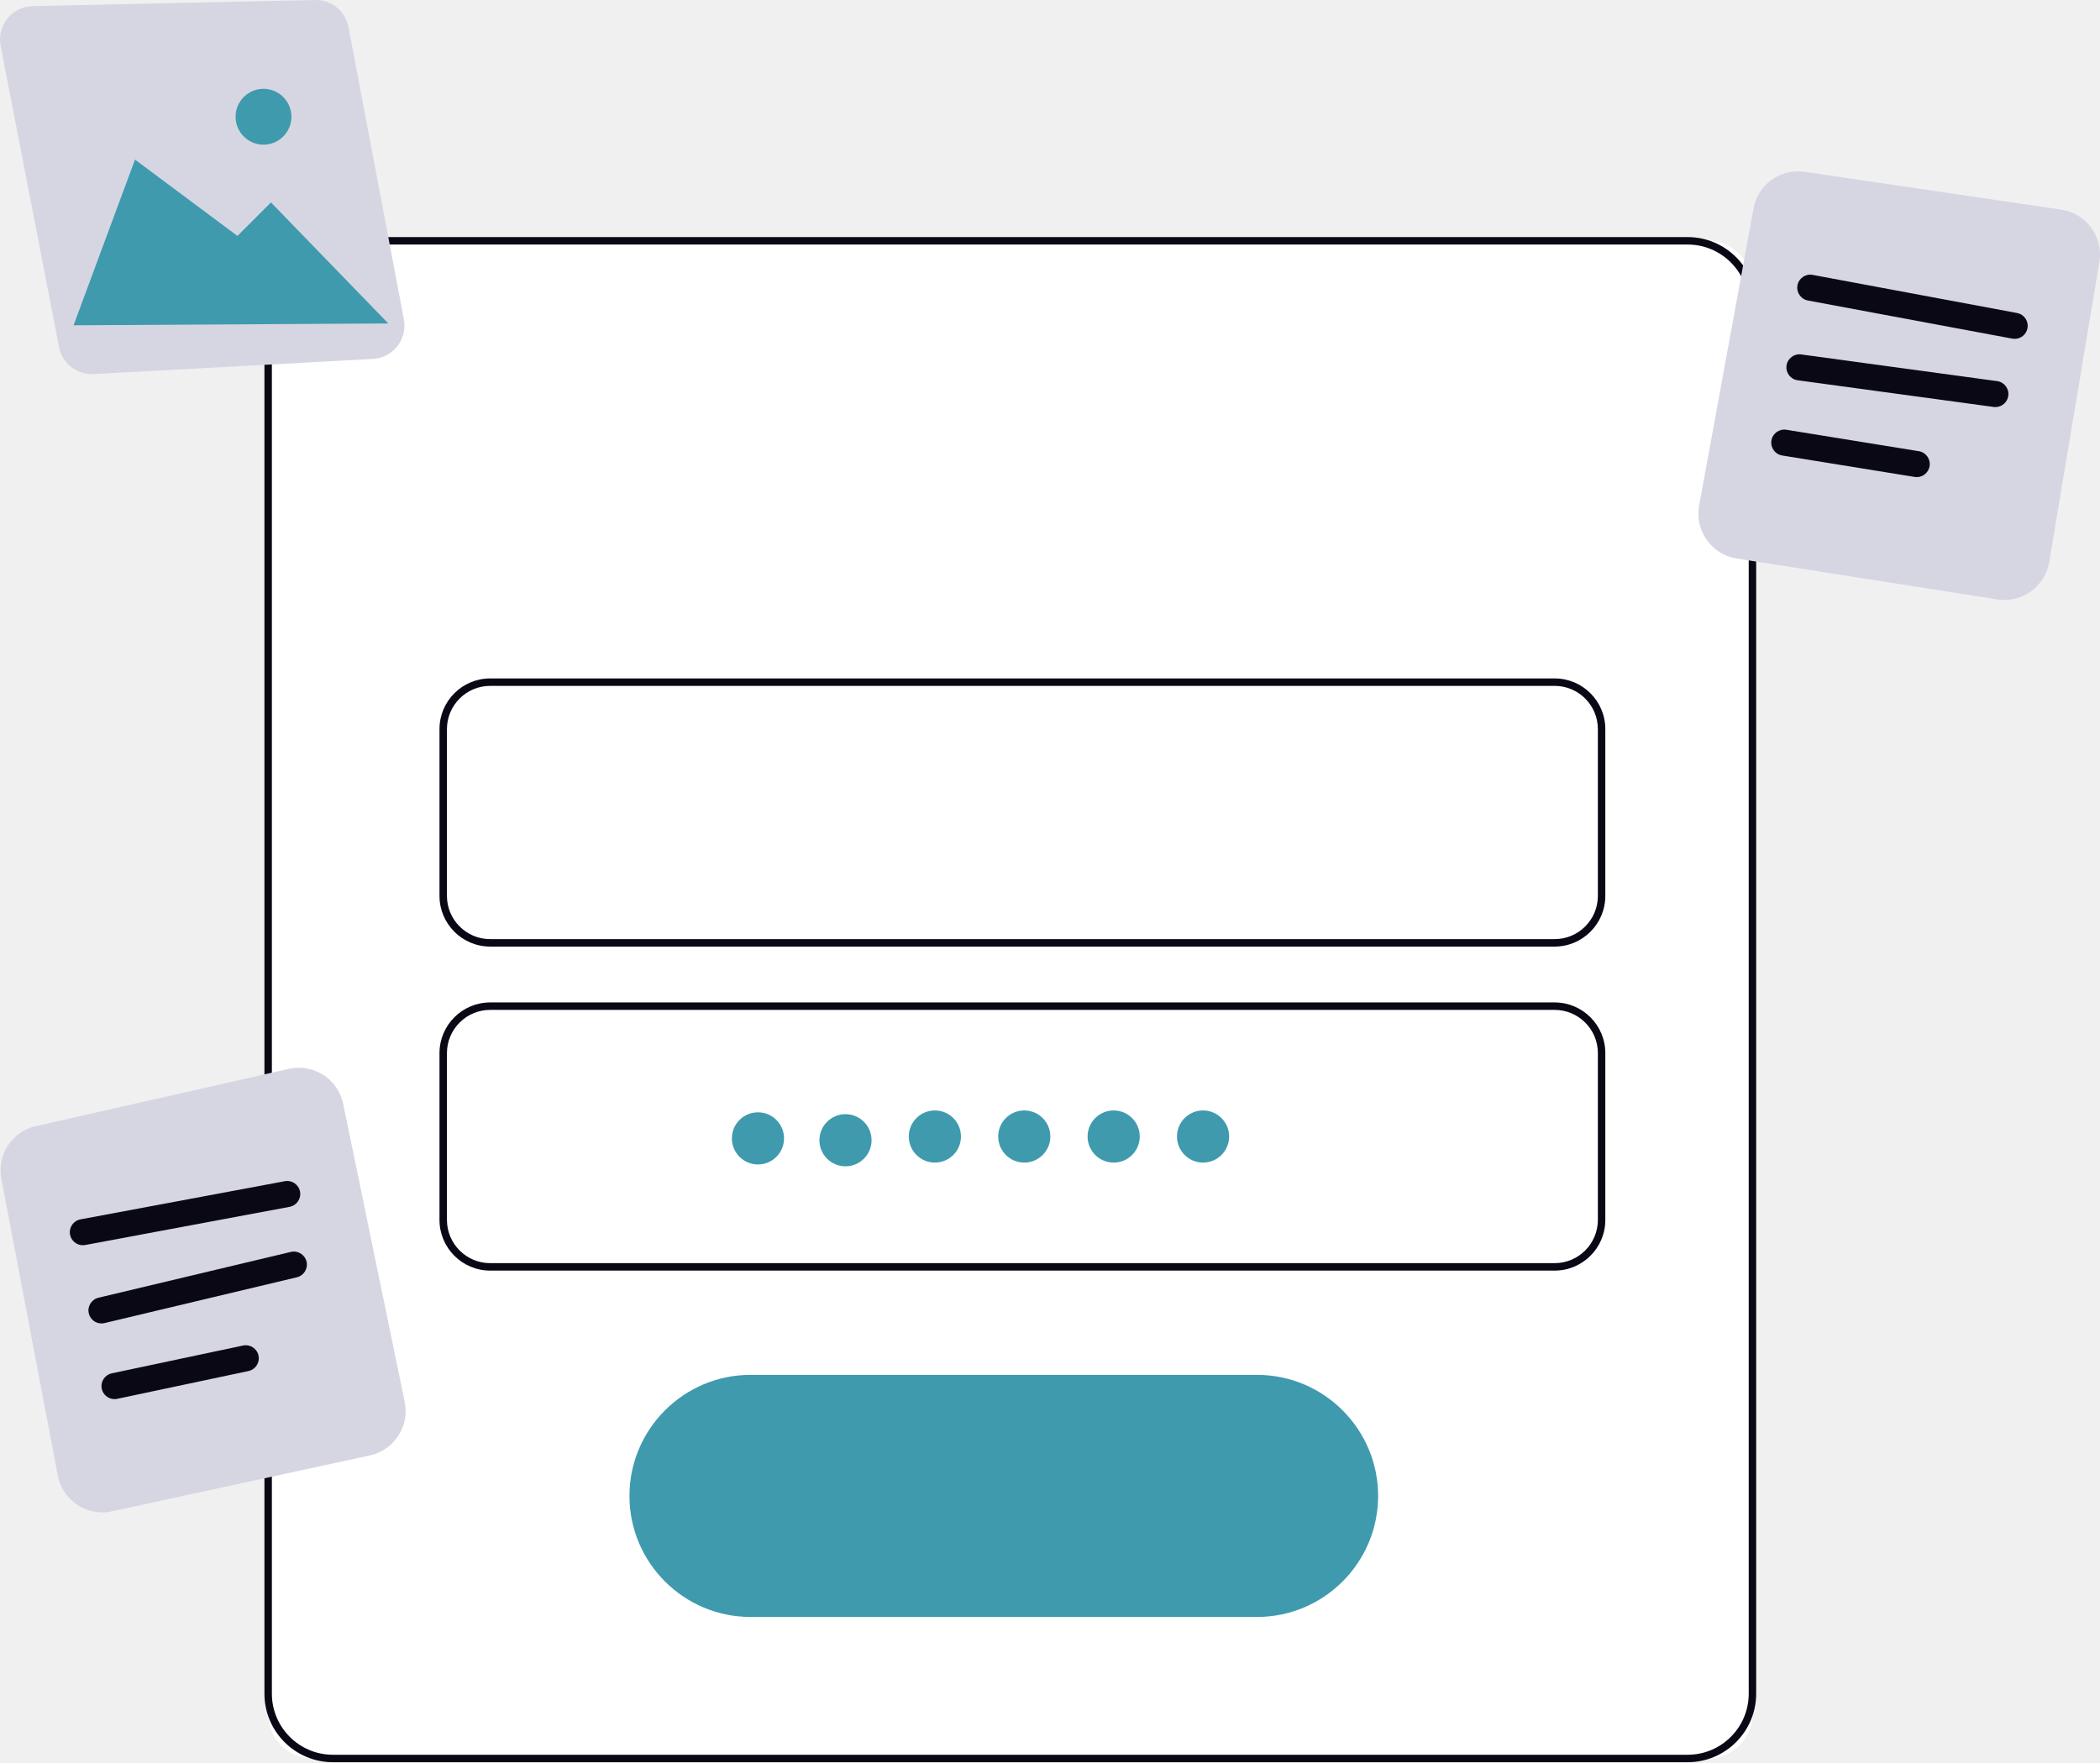
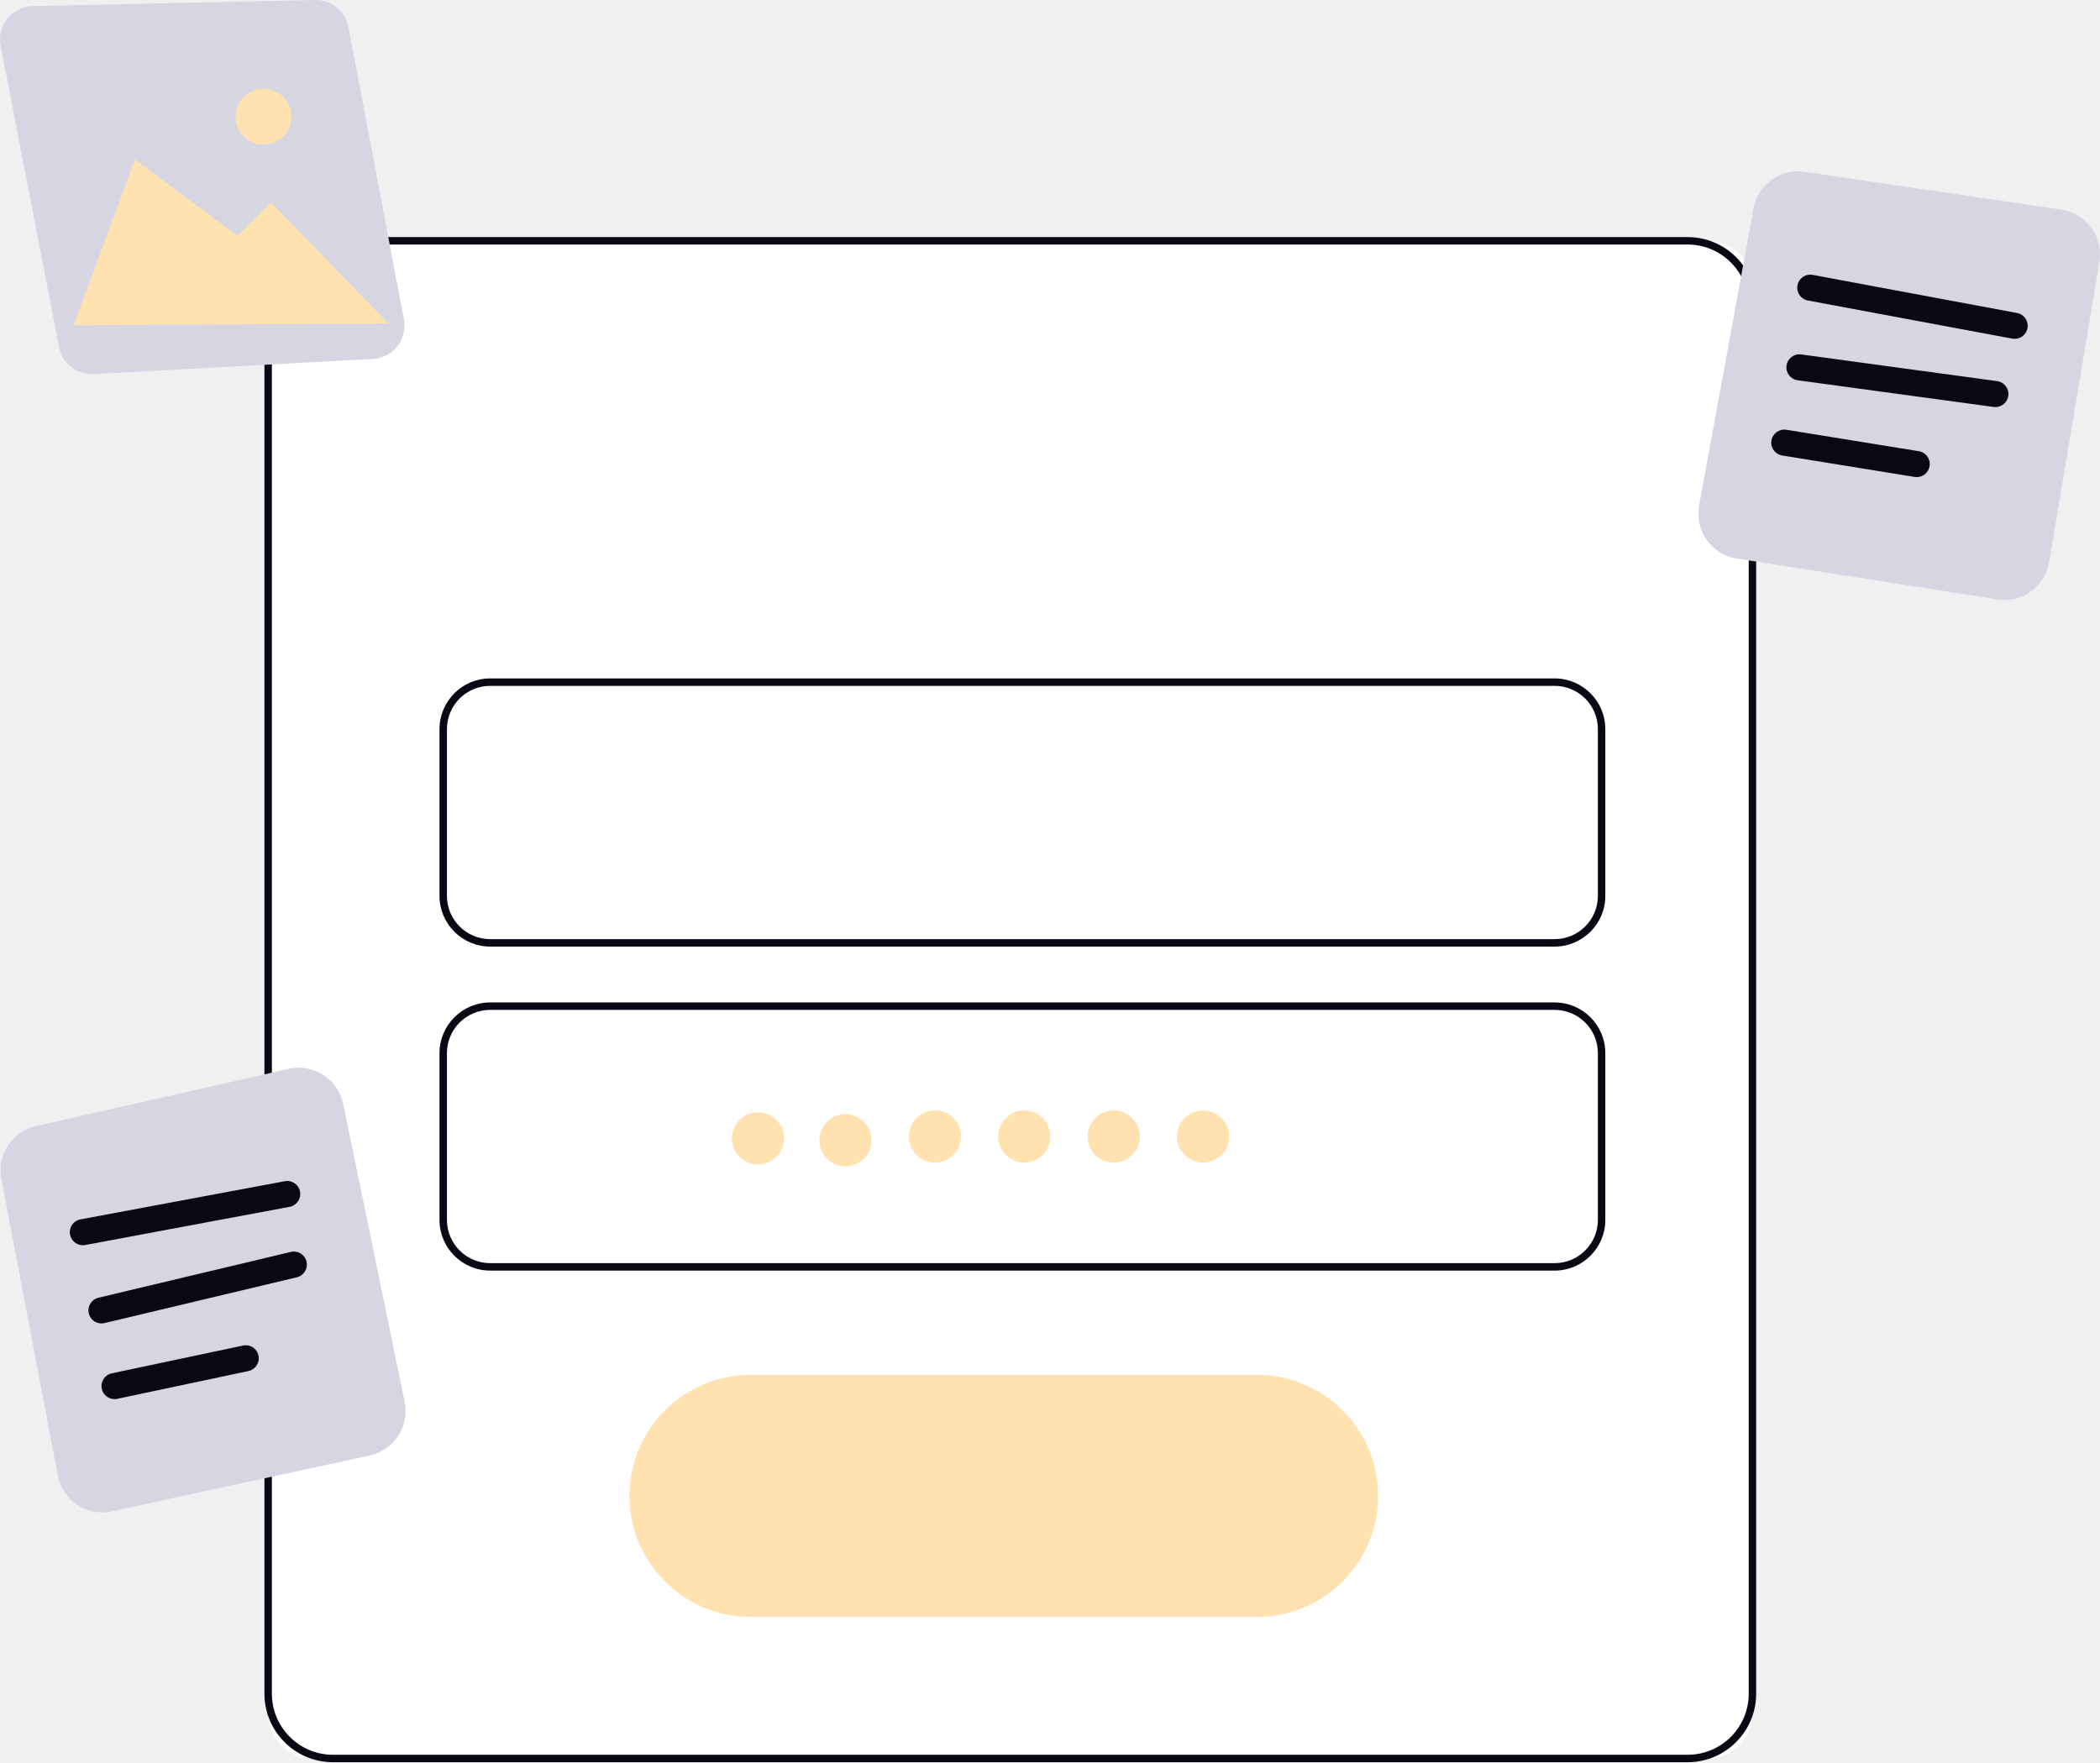
<svg xmlns="http://www.w3.org/2000/svg" width="818.553" height="686.948" viewBox="0 0 818.553 686.948" role="img" artist="Katerina Limpitsouni" source="https://undraw.co/">
  <rect x="104.526" y="93.874" width="578.555" height="591.621" rx="17.389" ry="17.389" fill="#fff" />
  <path d="M657.836,686.948H129.771c-14.721,0-26.697-11.976-26.697-26.697V119.12c0-14.721,11.976-26.697,26.697-26.697h528.065c14.72,0,26.696,11.976,26.696,26.697v541.13c0,14.721-11.976,26.697-26.696,26.697ZM129.771,95.326c-13.12,0-23.794,10.673-23.794,23.794v541.13c0,13.12,10.673,23.794,23.794,23.794h528.065c13.119,0,23.792-10.673,23.792-23.794V119.12c0-13.12-10.673-23.794-23.792-23.794H129.771Z" fill="#090814" />
  <path d="M605.985,368.997H191.058c-10.889,0-19.749-8.86-19.749-19.749v-65.036c0-10.889,8.86-19.747,19.749-19.747h414.927c10.889,0,19.747,8.858,19.747,19.747v65.036c0,10.889-8.858,19.749-19.747,19.749ZM191.058,267.368c-9.288,0-16.845,7.555-16.845,16.844v65.036c0,9.288,7.557,16.845,16.845,16.845h414.927c9.288,0,16.844-7.557,16.844-16.845v-65.036c0-9.288-7.555-16.844-16.844-16.844H191.058Z" fill="#090814" />
  <path d="M605.985,495.306H191.058c-10.889,0-19.749-8.86-19.749-19.749v-65.036c0-10.889,8.86-19.747,19.749-19.747h414.927c10.889,0,19.747,8.858,19.747,19.747v65.036c0,10.889-8.858,19.749-19.747,19.749ZM191.058,393.678c-9.288,0-16.845,7.555-16.845,16.844v65.036c0,9.288,7.557,16.845,16.845,16.845h414.927c9.288,0,16.844-7.557,16.844-16.845v-65.036c0-9.288-7.555-16.844-16.844-16.844H191.058Z" fill="#090814" />
-   <circle cx="295.442" cy="443.765" r="10.163" fill="#3F9AAE" />
-   <circle cx="329.56" cy="444.491" r="10.163" fill="#3F9AAE" />
-   <circle cx="364.404" cy="443.039" r="10.163" fill="#3F9AAE" />
-   <circle cx="399.248" cy="443.039" r="10.163" fill="#3F9AAE" />
-   <circle cx="434.092" cy="443.039" r="10.163" fill="#3F9AAE" />
-   <circle cx="468.936" cy="443.039" r="10.163" fill="#3F9AAE" />
-   <path d="M489.988,630.326h-197.45c-26.018,0-47.184-21.166-47.184-47.184s21.166-47.184,47.184-47.184h197.45c26.017,0,47.183,21.166,47.183,47.184s-21.166,47.184-47.183,47.184Z" fill="#3F9AAE" />
+   <circle cx="295.442" cy="443.765" r="10.163" fill="#FFE2AF" />
+   <circle cx="329.56" cy="444.491" r="10.163" fill="#FFE2AF" />
+   <circle cx="364.404" cy="443.039" r="10.163" fill="#FFE2AF" />
+   <circle cx="399.248" cy="443.039" r="10.163" fill="#FFE2AF" />
+   <circle cx="434.092" cy="443.039" r="10.163" fill="#FFE2AF" />
+   <circle cx="468.936" cy="443.039" r="10.163" fill="#FFE2AF" />
+   <path d="M489.988,630.326h-197.45c-26.018,0-47.184-21.166-47.184-47.184s21.166-47.184,47.184-47.184h197.45c26.017,0,47.183,21.166,47.183,47.184s-21.166,47.184-47.183,47.184Z" fill="#FFE2AF" />
  <path d="M35.789,145.852c-6.167,0-11.591-4.419-12.776-10.534L.239,17.852c-.732-3.774.234-7.655,2.648-10.646,2.413-2.99,6.002-4.754,9.845-4.836L122.786.003c6.427-.146,11.874,4.314,13.062,10.585l21.585,113.915c.698,3.686-.228,7.493-2.544,10.446-2.314,2.952-5.789,4.762-9.533,4.965l-108.863,5.916c-.235.013-.471.02-.703.02Z" fill="#d6d6e3" />
-   <polygon points="28.667 126.814 52.622 62.208 92.548 91.971 105.614 78.904 151.347 126.089 28.667 126.814" fill="#3F9AAE" />
-   <path d="M102.711,56.401c-6.004,0-10.889-4.884-10.889-10.889s4.884-10.889,10.889-10.889,10.889,4.884,10.889,10.889-4.884,10.889-10.889,10.889Z" fill="#3F9AAE" />
+   <polygon points="28.667 126.814 52.622 62.208 92.548 91.971 105.614 78.904 151.347 126.089 28.667 126.814" fill="#FFE2AF" />
+   <path d="M102.711,56.401c-6.004,0-10.889-4.884-10.889-10.889s4.884-10.889,10.889-10.889,10.889,4.884,10.889,10.889-4.884,10.889-10.889,10.889Z" fill="#FFE2AF" />
  <path d="M39.864,589.556c-3.431,0-6.787-1.004-9.723-2.946-4.012-2.657-6.719-6.723-7.618-11.45L.528,459.552c-1.791-9.417,4.129-18.451,13.476-20.567l98.532-22.319c4.676-1.056,9.465-.211,13.492,2.38,4.029,2.595,6.781,6.608,7.75,11.3l23.974,116.138c1.954,9.464-4.14,18.827-13.583,20.874l-100.512,21.787c-1.262.274-2.532.41-3.793.41Z" fill="#d6d6e3" />
  <path d="M32.291,485.418c-2.399,0-4.533-1.706-4.989-4.15-.516-2.759,1.303-5.413,4.062-5.928l79.658-14.881c2.758-.523,5.412,1.303,5.928,4.062s-1.303,5.413-4.062,5.928l-79.658,14.881c-.315.06-.629.088-.939.088Z" fill="#090814" />
  <path d="M39.552,515.907c-2.3,0-4.382-1.571-4.94-3.906-.649-2.729,1.036-5.47,3.767-6.121l74.985-17.854c2.728-.647,5.468,1.036,6.121,3.767.649,2.729-1.036,5.47-3.767,6.121l-74.985,17.854c-.396.094-.791.139-1.181.139Z" fill="#090814" />
  <path d="M44.632,545.406c-2.349,0-4.459-1.639-4.965-4.029-.581-2.746,1.173-5.443,3.917-6.024l51.157-10.833c2.76-.58,5.444,1.173,6.024,3.917.581,2.746-1.173,5.443-3.917,6.024l-51.157,10.833c-.356.075-.71.112-1.059.112Z" fill="#090814" />
  <path d="M781.3,233.887c-.903,0-1.816-.071-2.734-.214l-101.603-15.94c-4.755-.747-8.907-3.319-11.691-7.245-2.785-3.924-3.841-8.694-2.975-13.427l21.196-115.757c1.73-9.428,10.502-15.704,19.99-14.321l99.948,14.732c4.74.699,8.904,3.217,11.724,7.09,2.821,3.872,3.94,8.607,3.15,13.333l-19.542,116.966c-1.438,8.615-8.979,14.782-17.465,14.782Z" fill="#d6d6e3" />
  <path d="M785.294,132.092c-.309,0-.622-.028-.937-.088l-79.664-14.86c-2.759-.515-4.578-3.167-4.063-5.926.513-2.759,3.16-4.589,5.926-4.063l79.664,14.86c2.759.515,4.578,3.167,4.063,5.926-.455,2.444-2.59,4.151-4.989,4.151Z" fill="#090814" />
  <path d="M777.78,158.685c-.23,0-.459-.014-.693-.047l-76.377-10.401c-2.78-.379-4.727-2.939-4.348-5.721.38-2.782,2.949-4.73,5.721-4.348l76.377,10.401c2.78.379,4.727,2.939,4.348,5.721-.347,2.548-2.527,4.395-5.028,4.395Z" fill="#090814" />
  <path d="M747.118,185.985c-.269,0-.543-.023-.818-.067l-51.621-8.354c-2.77-.448-4.652-3.058-4.204-5.829.449-2.77,3.041-4.646,5.829-4.204l51.621,8.354c2.77.448,4.652,3.058,4.204,5.829-.404,2.495-2.561,4.27-5.011,4.27Z" fill="#090814" />
</svg>
